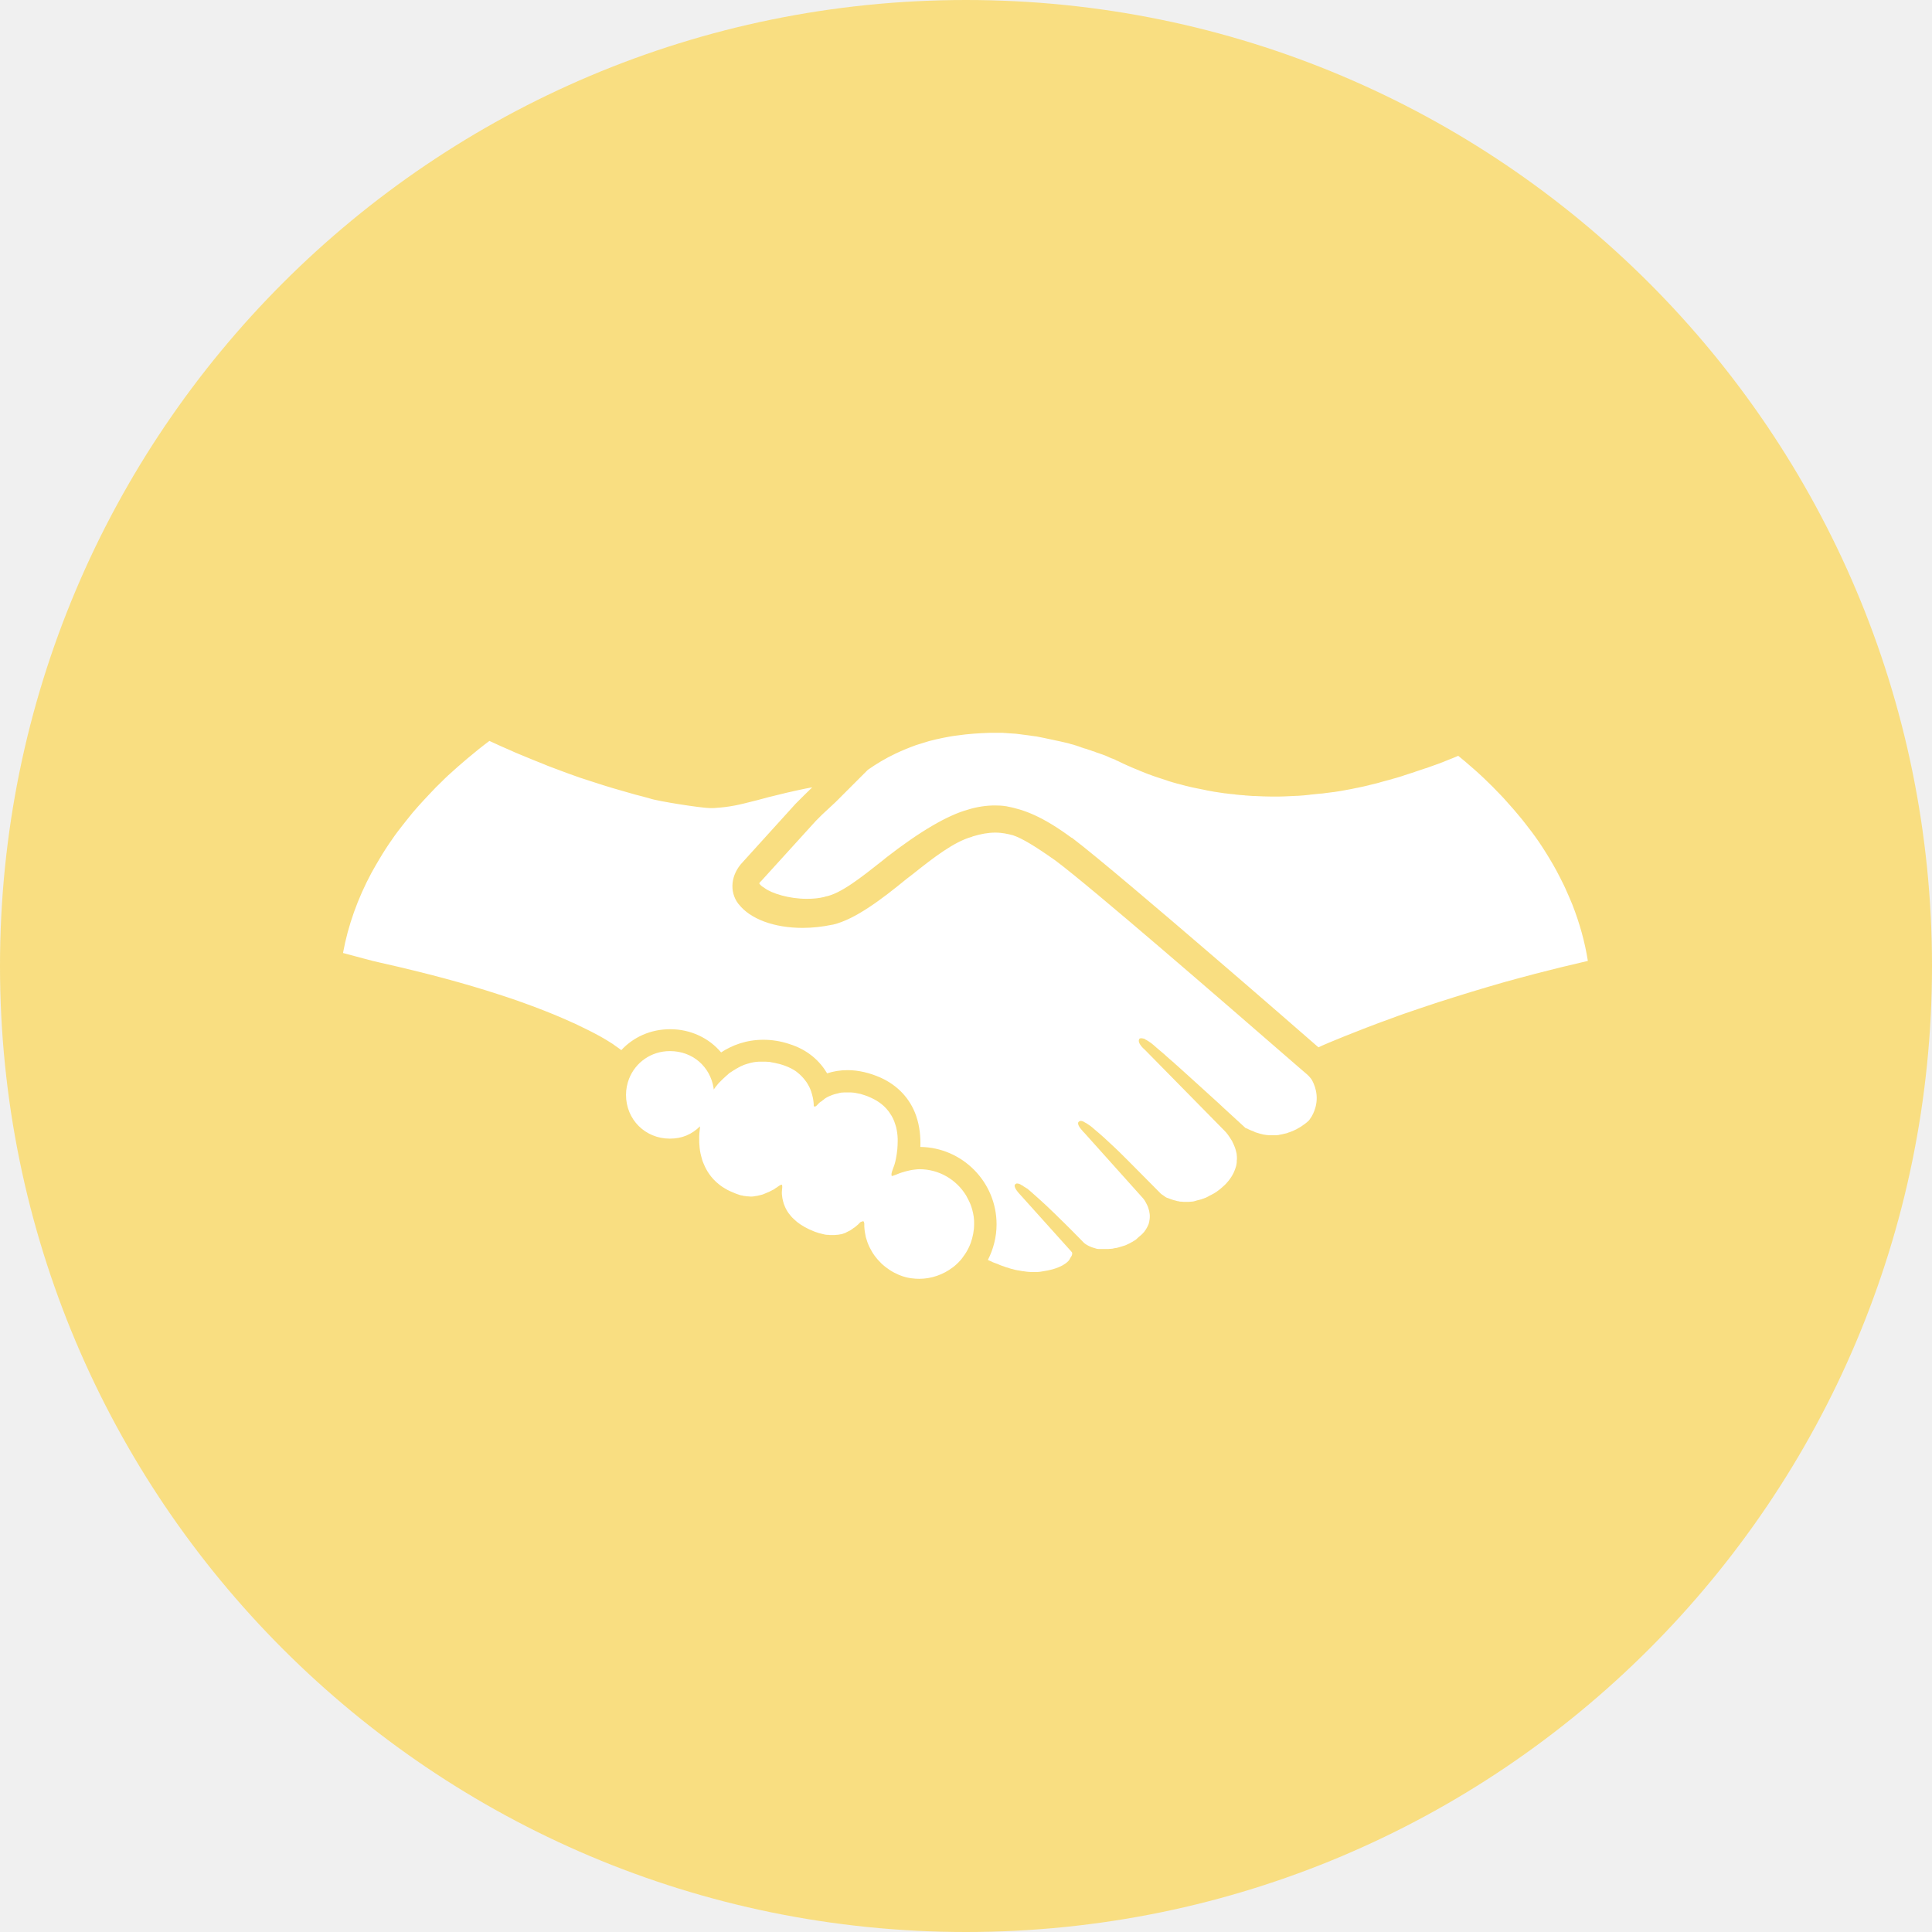
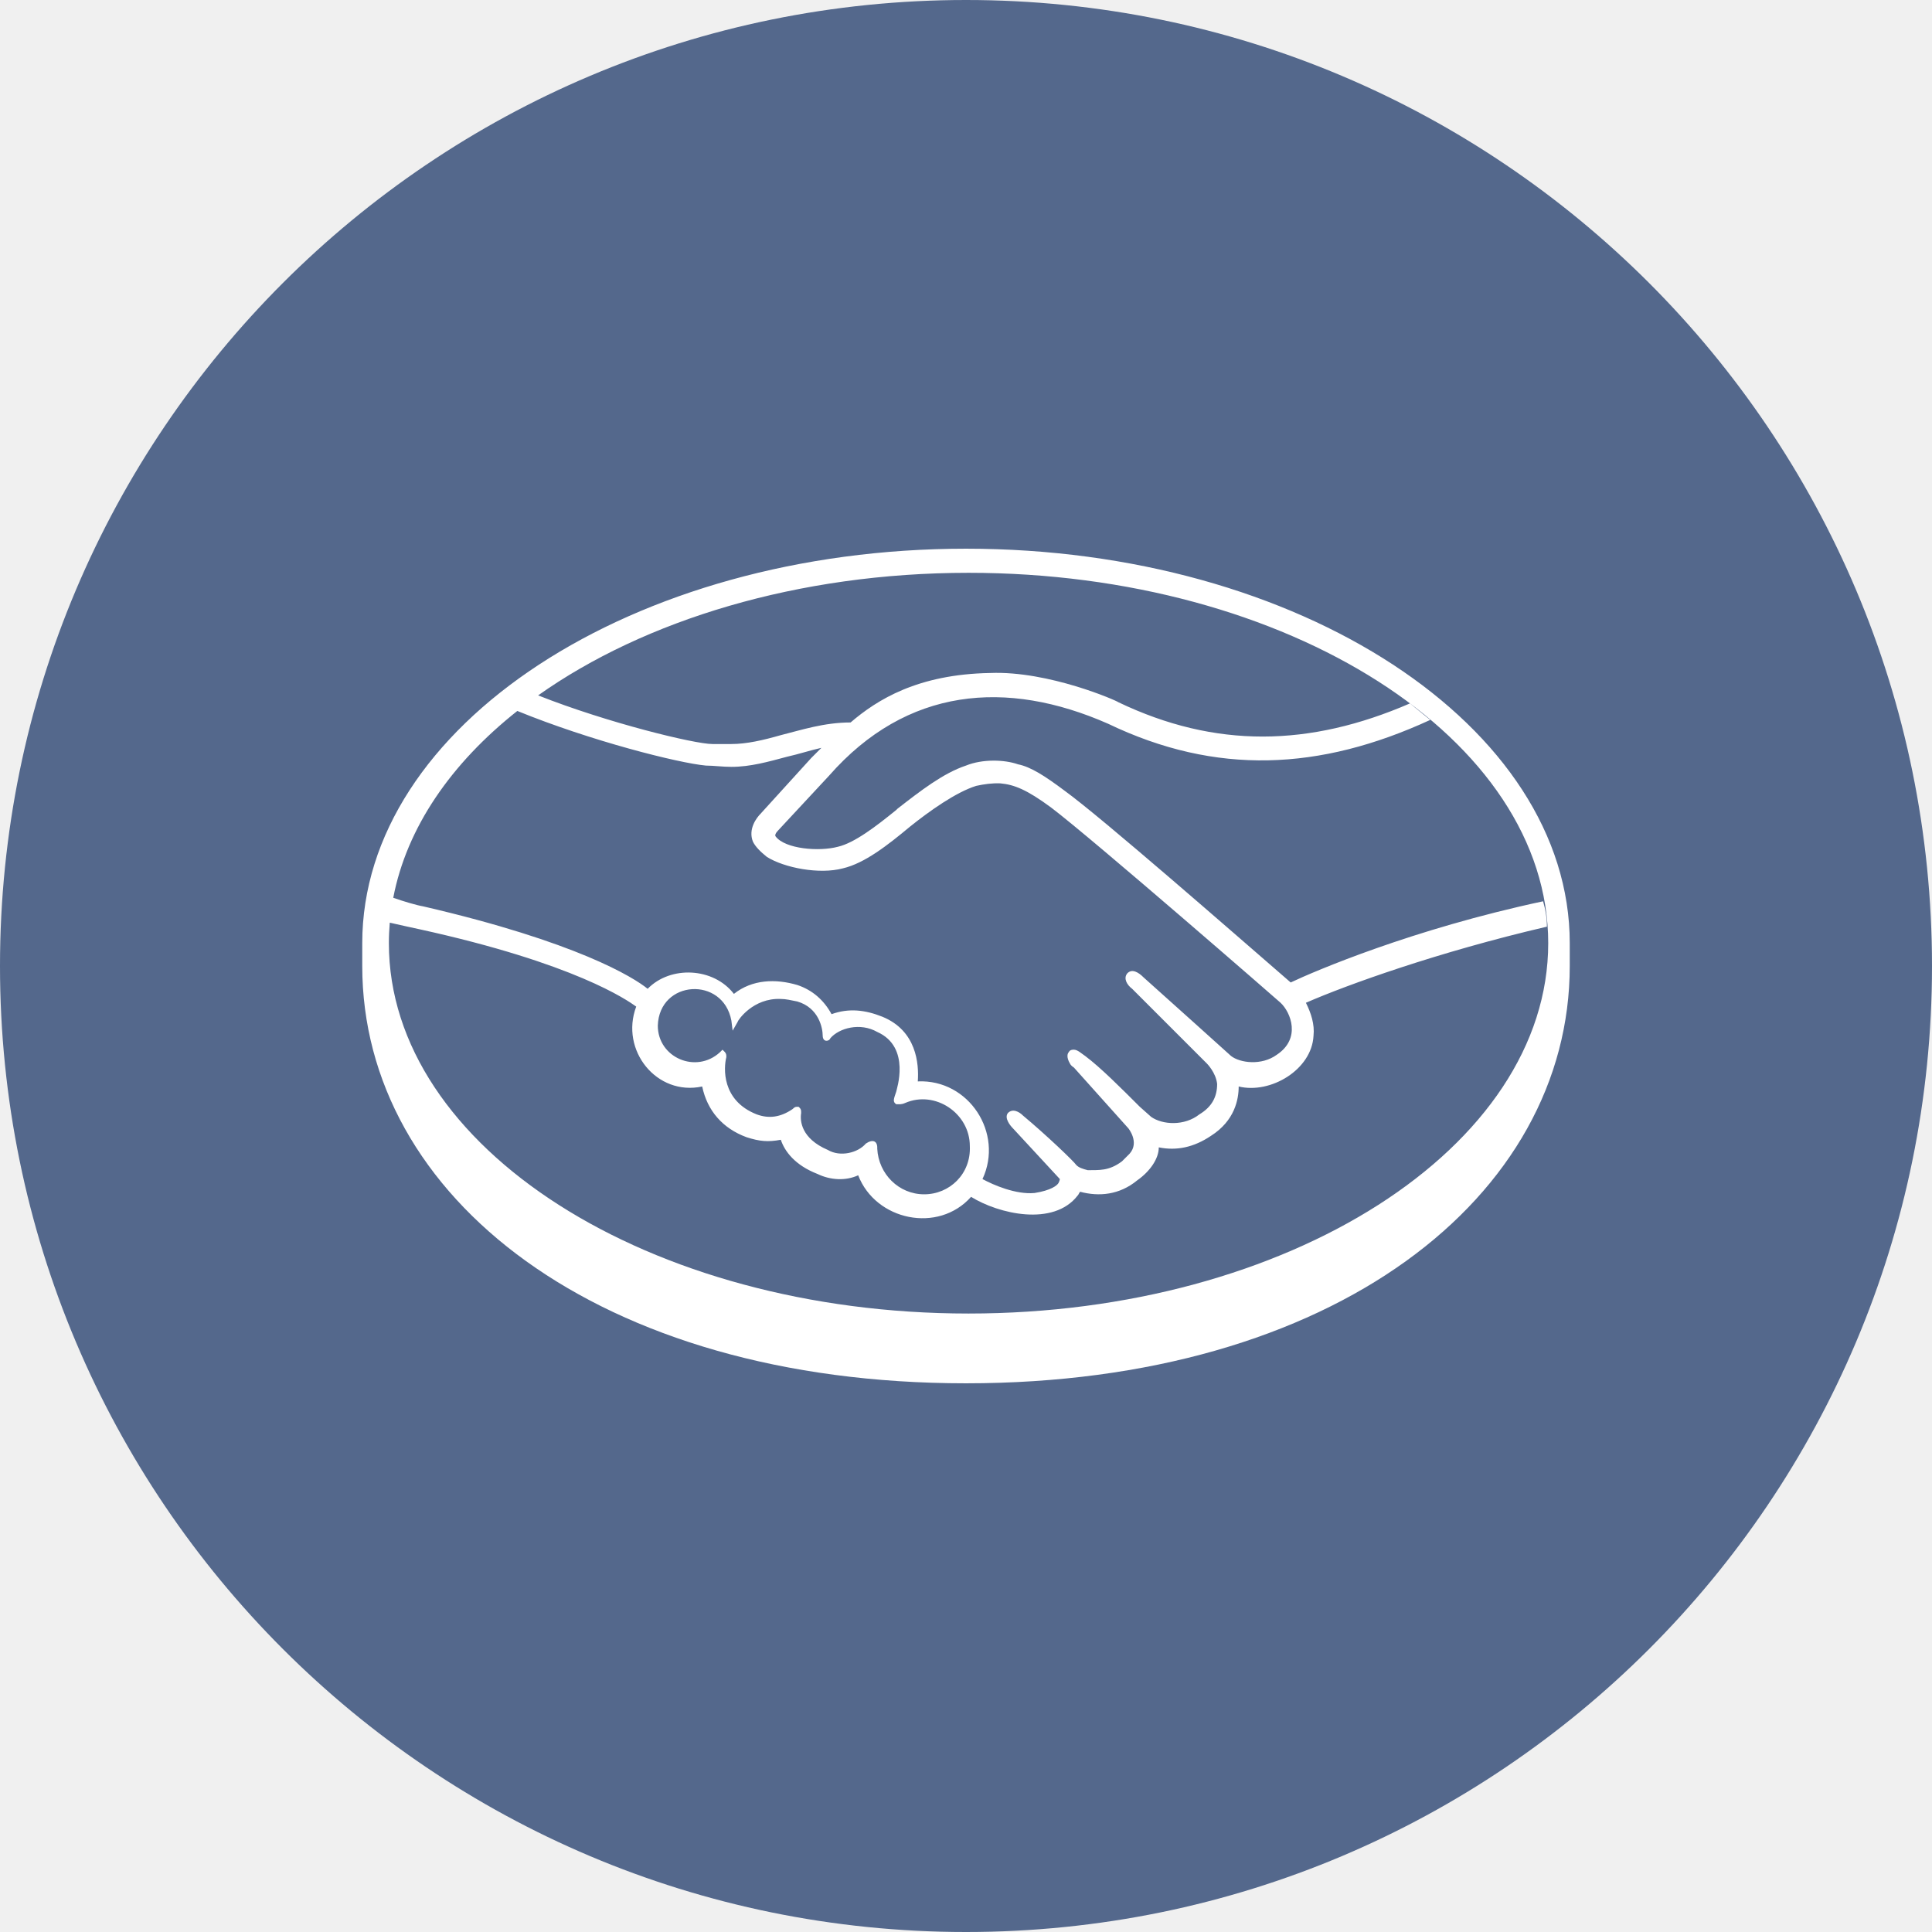
- <svg xmlns="http://www.w3.org/2000/svg" width="1024" height="1024" viewBox="0 0 1024 1024" fill="none">
-   <g clip-path="url(#clip0_2_2796)">
-     <path d="M512 1024C794.77 1024 1024 794.77 1024 512C1024 229.23 794.77 0 512 0C229.23 0 0 229.23 0 512C0 794.77 229.23 1024 512 1024Z" fill="#F9DE81" />
-     <path d="M442.9 425.1L459.8 408.2C459.9 408.1 460 408.1 460 408C464.6 404.8 469.4 401.9 474.7 399.4C478.1 397.8 481.7 396.3 485.6 394.9C487.8 394.2 490 393.5 492.4 392.8C494.7 392.2 497.2 391.6 499.7 391.1C502.2 390.6 504.8 390.1 507.5 389.8C512.9 389 518.7 388.6 525 388.4H530.8C531.3 388.4 531.8 388.4 532.3 388.5C532.8 388.5 533.4 388.5 533.9 388.6C534.4 388.6 534.9 388.7 535.4 388.7C535.9 388.7 536.5 388.8 537 388.8C537.5 388.8 538 388.9 538.5 388.9C539 389 539.6 389 540.1 389.1C540.6 389.2 541.1 389.2 541.6 389.3C542.1 389.4 542.6 389.4 543.2 389.5C543.7 389.6 544.2 389.6 544.7 389.7C545.2 389.8 545.7 389.8 546.2 389.9C546.7 390 547.2 390.1 547.7 390.1C548.2 390.2 548.7 390.3 549.2 390.3L550.7 390.6L552.2 390.9L553.7 391.2C554.2 391.3 554.7 391.4 555.1 391.5C555.6 391.6 556.1 391.7 556.5 391.8C557 391.9 557.4 392 557.9 392.1C558.4 392.2 558.8 392.3 559.3 392.4C559.8 392.5 560.2 392.6 560.7 392.7C561.2 392.8 561.6 392.9 562.1 393C562.5 393.1 563 393.2 563.4 393.3C563.8 393.4 564.3 393.5 564.7 393.6C565.1 393.7 565.6 393.8 566 393.9C566.4 394 566.9 394.1 567.3 394.3L568.5 394.6C568.9 394.7 569.3 394.8 569.8 395C570.2 395.1 570.6 395.2 571 395.4C571.4 395.5 571.8 395.6 572.2 395.8C572.6 395.9 573 396 573.3 396.2C573.7 396.3 574.1 396.4 574.5 396.6C574.9 396.7 575.2 396.8 575.6 396.9C576 397 576.4 397.1 576.7 397.3C577 397.4 577.4 397.5 577.7 397.6C578.1 397.7 578.4 397.8 578.8 398C579.1 398.1 579.4 398.2 579.8 398.3C580.1 398.4 580.5 398.5 580.8 398.7L581.7 399L582.6 399.3C582.9 399.4 583.2 399.5 583.4 399.6L584.3 399.9C584.6 400 584.8 400.1 585.1 400.2C585.4 400.3 585.7 400.4 585.9 400.5C586.1 400.6 586.4 400.7 586.6 400.8C586.8 400.9 587.1 401 587.3 401.1L587.9 401.4C588.1 401.5 588.4 401.6 588.6 401.7C588.8 401.8 589 401.8 589.1 401.9C589.3 402 589.5 402.1 589.7 402.1C589.9 402.2 590 402.2 590.2 402.3C590.4 402.4 590.5 402.4 590.7 402.5C590.9 402.6 591 402.6 591.1 402.7C591.2 402.8 591.4 402.8 591.5 402.9C591.6 403 591.7 403 591.8 403.1C591.9 403.1 592 403.2 592.1 403.2C592.2 403.3 592.3 403.3 592.4 403.3C592.5 403.3 592.5 403.4 592.6 403.4C592.7 403.4 592.7 403.4 592.8 403.5C592.9 403.6 593 403.6 593 403.6C594.6 404.4 596.1 405.1 597.7 405.8C597.9 405.9 598.2 406 598.4 406.1C599.9 406.8 601.4 407.4 602.9 408C603.2 408.1 603.5 408.2 603.8 408.4L608.3 410.2C608.5 410.3 608.7 410.4 608.9 410.4C610.4 411 611.9 411.5 613.4 412C613.5 412 613.6 412.1 613.7 412.1C615.2 412.6 616.8 413.1 618.3 413.6C618.6 413.7 618.8 413.8 619.1 413.9C620.6 414.4 622.1 414.8 623.5 415.2C623.8 415.3 624.1 415.4 624.3 415.4L628.8 416.6C629 416.6 629.1 416.7 629.3 416.7C630.8 417.1 632.2 417.4 633.7 417.7C633.9 417.7 634 417.8 634.2 417.8L638.7 418.7C639 418.8 639.3 418.8 639.5 418.9C641 419.2 642.4 419.4 643.9 419.7C644.2 419.7 644.4 419.8 644.7 419.8C646.2 420 647.7 420.3 649.3 420.5H649.6C651.1 420.7 652.6 420.9 654.1 421C654.3 421 654.5 421 654.7 421.1C656.2 421.3 657.7 421.4 659.1 421.5C659.4 421.5 659.7 421.5 659.9 421.6C661.4 421.7 662.8 421.8 664.3 421.9H665C666.5 422 668.1 422 669.6 422.1C671.1 422.1 672.7 422.2 674.2 422.2H674.8C676.9 422.2 679 422.2 681.1 422.1L687.4 421.8H687.9C689.9 421.7 691.8 421.5 693.7 421.3C693.9 421.3 694.1 421.3 694.3 421.2C696.3 421 698.2 420.8 700.2 420.6H700.6C702.7 420.3 704.7 420.1 706.8 419.8H707C709 419.5 711 419.2 713 418.8C713.2 418.8 713.4 418.7 713.5 418.7C715.4 418.4 717.3 418 719.1 417.6C719.3 417.6 719.5 417.5 719.7 417.5C721.6 417.1 723.5 416.7 725.5 416.2C725.6 416.2 725.7 416.2 725.8 416.1C727.8 415.6 729.8 415.2 731.7 414.6C731.8 414.6 731.9 414.5 732 414.5C733.9 414 735.8 413.5 737.6 413C737.8 412.9 738 412.9 738.2 412.8C740 412.3 741.8 411.8 743.6 411.2C743.8 411.1 743.9 411.1 744.1 411C746 410.4 747.8 409.8 749.7 409.2C749.8 409.2 749.8 409.2 749.9 409.1C751.8 408.5 753.7 407.8 755.6 407.2C755.7 407.2 755.9 407.1 756 407.1C757.8 406.5 759.5 405.8 761.3 405.2C761.5 405.1 761.7 405.1 761.9 405C763.6 404.4 765.3 403.7 767 403C767.2 402.9 767.3 402.9 767.5 402.8C769.3 402.1 771.1 401.4 772.9 400.6C773.1 400.8 773.3 400.9 773.5 401.1C775.5 402.7 777.4 404.3 779.3 406C780.7 407.2 782.1 408.4 783.4 409.6C785.5 411.5 787.5 413.4 789.4 415.3C790.5 416.4 791.6 417.4 792.6 418.5C793.6 419.5 794.6 420.6 795.6 421.6C796.7 422.8 797.8 423.9 798.8 425.1C801.1 427.6 803.2 430.1 805.3 432.6C806.3 433.8 807.3 435 808.2 436.2C809.4 437.8 810.7 439.4 811.9 441C814.4 444.3 816.7 447.7 818.9 451.2C821.8 455.8 824.5 460.4 826.9 465.2C828.1 467.6 829.3 469.9 830.3 472.3C831.4 474.7 832.4 477.1 833.4 479.5C837.2 489.2 840 499.2 841.6 509.3C832 511.5 822.7 513.8 813.8 516.1C808.2 517.6 802.8 519 797.5 520.5C794.3 521.4 791.2 522.3 788.2 523.2L785.2 524.1L779.2 525.9C773.3 527.7 767.7 529.5 762.3 531.2L759.6 532.1C754.3 533.8 749.3 535.6 744.5 537.2C742.1 538 739.8 538.9 737.6 539.7C727.9 543.2 719.7 546.4 713 549.1C711.5 549.7 710 550.3 708.6 550.9C707.2 551.5 705.9 552 704.7 552.5C702.4 553.5 700.4 554.3 698.8 555.1C691.7 548.9 665.4 526 643 506.8C615.8 483.4 580.8 453.6 568.1 444H567.9C552.4 432.6 542.8 429.1 533.2 427.3H533C531.2 427 529.3 426.9 527.3 426.9C522.7 426.9 517.5 427.7 513.1 429.1C502.2 432.1 487.7 440.6 470 454.3L467.8 456.1C456.4 465.1 445.6 473.7 437.5 475.2L437.2 475.3L436.9 475.4C434.1 476.1 431 476.4 427.7 476.4C418.1 476.4 409.1 473.5 405.4 470.8L405 470.5L404.5 470.2C403.7 469.7 403 469.1 402.4 468.2C402.6 467.9 402.8 467.5 403.2 467.2L403.4 467L403.6 466.8L432.4 435.1L435.7 431.8L442.9 425.1ZM515.4 641.5C514.9 639.6 514.3 637.9 513.4 636.2C513 635.4 512.5 634.5 512.1 633.7C507 625.3 497.8 619.7 487.3 619.7C486.5 619.7 485.7 619.8 484.8 619.9C484 620 483.2 620.1 482.3 620.3C480.7 620.6 479.1 621.1 477.8 621.5C477.1 621.7 476.5 622 475.9 622.2C475.8 622.2 475.7 622.3 475.7 622.3C474.9 622.6 474.3 622.8 473.8 623C473.3 623.2 472.9 623.3 472.8 623.3C472.5 623.3 472.5 622.9 472.5 622.2C472.6 621.7 472.7 621.1 472.9 620.6C473.1 620 473.3 619.4 473.5 618.9C473.6 618.6 474.1 617.5 474.5 615.8C474.6 615.2 474.8 614.6 474.9 613.9C475 613.2 475.2 612.4 475.3 611.6C475.4 610.8 475.5 610 475.6 609.1C475.7 607.8 475.8 606.4 475.8 604.9C475.8 603.9 475.8 602.9 475.7 601.9C475.5 599.9 475.2 597.9 474.5 595.9C473.9 593.9 473 591.9 471.7 590.1C471.4 589.6 471.1 589.2 470.7 588.7C468.6 586 465.7 583.7 461.8 581.9C461.3 581.7 460.7 581.4 460.2 581.2C460 581.1 459.9 581.1 459.7 581C459.3 580.9 459 580.7 458.6 580.6C458.4 580.5 458.2 580.5 458 580.4C457.7 580.3 457.4 580.2 457 580.1C456.8 580 456.6 580 456.4 579.9C456.1 579.8 455.8 579.7 455.5 579.7C455.3 579.7 455.1 579.6 455 579.6C454.7 579.5 454.3 579.5 454 579.4C453.9 579.4 453.7 579.3 453.6 579.3C453.1 579.2 452.7 579.2 452.2 579.1H452C451.6 579.1 451.2 579 450.9 579H447.6C447.1 579 446.7 579.1 446.2 579.1H445.9C445.5 579.2 445.2 579.2 444.9 579.3C444.8 579.3 444.7 579.3 444.6 579.4L443.4 579.7H443.3C442.9 579.8 442.6 579.9 442.2 580C442.1 580 442 580.1 441.9 580.1L441 580.4C440.9 580.4 440.9 580.4 440.8 580.5C440.4 580.6 440.1 580.8 439.8 580.9C439.7 580.9 439.6 581 439.5 581C439.2 581.1 439 581.3 438.7 581.4C438.6 581.4 438.5 581.5 438.5 581.5C438.2 581.7 437.9 581.8 437.6 582L437.5 582.1C437.3 582.2 437 582.4 436.8 582.6L436.6 582.8C436.4 583 436.1 583.1 435.9 583.3C435.9 583.3 435.8 583.3 435.8 583.4C435.6 583.6 435.3 583.8 435.1 583.9C435 583.9 435 584 434.9 584C434.7 584.1 434.6 584.3 434.4 584.4L434.3 584.5C434.1 584.7 433.9 584.8 433.8 585L433.7 585.1L433.3 585.5L433.2 585.6C433.1 585.8 432.9 585.9 432.8 586C432.4 586.4 432.1 586.5 431.8 586.5C431.5 586.5 431.3 586.3 431.3 586V585.6C431.3 585 431.2 584.2 431.1 583.4C431 583 431 582.5 430.9 582.1C430.7 581 430.3 579.7 429.9 578.4C429.6 577.6 429.3 576.8 428.9 576C428.6 575.5 428.3 574.9 428 574.4C427.7 573.9 427.3 573.3 426.9 572.8C425.7 571.2 424.3 569.7 422.5 568.3C421.9 567.8 421.3 567.4 420.6 567C418.9 566 416.9 565.1 414.7 564.4C414.1 564.2 413.6 564.1 413 563.9C412.8 563.9 412.7 563.8 412.5 563.8C412.1 563.7 411.6 563.6 411.2 563.5C411.1 563.5 411 563.4 410.8 563.4C410.3 563.3 409.7 563.2 409.2 563.1C409.1 563.1 408.9 563.1 408.8 563C408.4 562.9 408 562.9 407.6 562.8H407.2C406.7 562.8 406.2 562.7 405.7 562.7H402.2C401.9 562.7 401.5 562.8 401.2 562.8H400.8C399.9 562.9 398.9 563.1 398 563.3C397.9 563.3 397.8 563.4 397.6 563.4C397.3 563.5 397 563.6 396.6 563.7C396.5 563.7 396.3 563.8 396.2 563.8L395.3 564.1C395.2 564.1 395.1 564.2 394.9 564.2C394.6 564.3 394.2 564.5 393.9 564.6C393.8 564.6 393.8 564.6 393.7 564.7C393.3 564.9 392.9 565 392.5 565.2C392.5 565.2 392.4 565.2 392.4 565.3C392.1 565.5 391.7 565.6 391.4 565.8C391.3 565.9 391.2 565.9 391.1 566C390.8 566.1 390.6 566.3 390.3 566.4C390.2 566.5 390.1 566.5 390 566.6C389.7 566.8 389.5 566.9 389.2 567.1C389.1 567.1 389 567.2 389 567.2C388.3 567.6 387.7 568.1 387 568.5C386.9 568.5 386.9 568.6 386.8 568.6C386.5 568.8 386.3 569 386.1 569.2C386 569.3 385.9 569.3 385.9 569.4C385.7 569.6 385.5 569.7 385.3 569.9C385.2 570 385.1 570 385.1 570.1C384.9 570.3 384.6 570.5 384.4 570.7L384.3 570.8C383.8 571.3 383.3 571.7 382.8 572.2L382.6 572.4L382.1 572.9L381.9 573.1L381.4 573.6L381.2 573.8L380.7 574.3V574.4L380.6 574.5C380.4 574.7 380.2 574.9 380.1 575.1L380 575.2C379.9 575.4 379.7 575.5 379.6 575.7L379.4 575.9C379.3 576 379.2 576.2 379.1 576.3C379.1 576.4 379 576.4 379 576.5C378.9 576.6 378.8 576.7 378.7 576.9L378.6 577C378.5 577.2 378.4 577.3 378.3 577.5C378.3 577.2 378.2 576.9 378.2 576.6C376.4 565.4 367.2 557.1 355.1 557.1C345.1 557.1 336.8 563.1 333.4 571.8C332.4 574.4 331.8 577.3 331.8 580.3C331.8 593.4 342 603.5 355 603.5C361.5 603.5 366.6 601.3 371 597V597.7C370.8 599.2 370.5 601.6 370.6 604.5C370.6 605.2 370.6 606 370.7 606.8C370.8 608.8 371.1 610.9 371.7 613C372 614.3 372.4 615.6 373 616.9C373.7 618.6 374.6 620.4 375.8 622.1C377.2 624.2 379.1 626.2 381.4 628C382.3 628.7 383.3 629.4 384.4 630C386 631 387.9 631.8 389.9 632.6C390.4 632.8 390.9 633 391.3 633.1C391.4 633.1 391.5 633.2 391.6 633.2C392.1 633.4 392.5 633.5 393 633.6H393.2L394.4 633.9H394.7C395.1 634 395.6 634 396 634.1H396.3C396.7 634.1 397.1 634.1 397.5 634.2H397.9C398.4 634.2 398.9 634.2 399.5 634.1C399.7 634.1 399.8 634.1 400 634C400.5 633.9 400.9 633.9 401.4 633.8C401.5 633.8 401.7 633.8 401.8 633.7C402.4 633.6 402.9 633.4 403.5 633.3C403.6 633.3 403.7 633.2 403.9 633.2C404.3 633.1 404.8 632.9 405.2 632.7C405.4 632.6 405.5 632.6 405.7 632.5C406.2 632.3 406.6 632.1 407.1 631.9C407.2 631.9 407.3 631.8 407.4 631.8C407.9 631.5 408.5 631.3 409 631C409.1 630.9 409.3 630.8 409.4 630.8C409.8 630.6 410.2 630.4 410.6 630.1C410.7 630 410.9 629.9 411 629.8C411.5 629.5 412 629.2 412.5 628.8C412.7 628.6 413 628.5 413.1 628.4C413.2 628.4 413.2 628.3 413.3 628.3C413.4 628.2 413.5 628.2 413.7 628.1C413.7 628.1 413.8 628.1 413.8 628C413.9 628 414 627.9 414.1 627.9H414.2C414.3 627.9 414.4 627.9 414.4 628C414.5 628 414.5 628.1 414.5 628.2C414.5 628.3 414.6 628.4 414.6 628.5V629.5C414.6 629.8 414.5 630.2 414.5 630.5C414.5 630.9 414.4 631.3 414.4 631.7V632.3C414.4 632.7 414.4 633.2 414.5 633.6C414.6 634.5 414.7 635.5 415 636.5C415.2 637.5 415.6 638.6 416.1 639.7C416.3 640.2 416.6 640.8 416.9 641.3C417.2 641.8 417.5 642.4 417.9 642.9C418.7 644 419.6 645.1 420.7 646.1C421.3 646.6 421.9 647.2 422.5 647.7C424.8 649.5 427.7 651.2 431.3 652.6C431.7 652.8 432.1 652.9 432.6 653.1C432.7 653.1 432.9 653.2 433 653.2C433.3 653.3 433.6 653.4 433.8 653.5C434 653.5 434.1 653.6 434.2 653.6C434.5 653.7 434.7 653.7 435 653.8C435.1 653.8 435.3 653.9 435.4 653.9C435.7 654 435.9 654 436.2 654.1C436.3 654.1 436.5 654.2 436.6 654.2C436.9 654.3 437.2 654.3 437.5 654.4H437.7C438.1 654.5 438.4 654.5 438.8 654.5H439.1C439.3 654.5 439.6 654.5 439.8 654.6H442.2C442.6 654.6 442.9 654.5 443.2 654.5H443.5C443.8 654.5 444 654.4 444.3 654.4H444.5C444.8 654.3 445.1 654.3 445.5 654.2H445.7C446 654.1 446.2 654.1 446.5 654C446.6 654 446.7 653.9 446.8 653.9C447.1 653.8 447.3 653.7 447.6 653.6H447.7C448 653.5 448.3 653.4 448.5 653.2C448.6 653.2 448.6 653.1 448.7 653.1L449.3 652.8C449.4 652.8 449.4 652.7 449.5 652.7C449.8 652.6 450 652.4 450.3 652.3C450.4 652.3 450.4 652.2 450.5 652.2C450.7 652.1 450.9 652 451.1 651.8C451.2 651.8 451.2 651.7 451.3 651.7C451.5 651.6 451.7 651.4 452 651.2C452.2 651 452.4 650.9 452.7 650.7C452.8 650.7 452.8 650.6 452.9 650.6C453.1 650.5 453.2 650.3 453.4 650.2L453.5 650.1C453.7 649.9 453.9 649.8 454.1 649.6L454.2 649.5C454.4 649.4 454.5 649.2 454.7 649.1L454.8 649C455 648.8 455.2 648.7 455.3 648.5L455.8 648L455.9 647.9C456.1 647.8 456.2 647.6 456.4 647.6H456.5C456.6 647.5 456.7 647.5 456.9 647.4H457C457.1 647.4 457.2 647.3 457.3 647.3H457.6C457.6 647.3 457.7 647.3 457.7 647.4L457.8 647.5C457.8 647.5 457.9 647.6 457.9 647.7C457.9 647.8 458 647.9 458 648V648.1C458 648.2 458 648.3 458.1 648.4V650.1C458.2 652 458.5 653.9 458.9 655.7C459.4 657.5 460 659.2 460.8 660.9C461.6 662.5 462.5 664.1 463.6 665.6C464.7 667.1 465.9 668.4 467.2 669.7C467.9 670.3 468.5 670.9 469.3 671.5C470.7 672.6 472.2 673.6 473.9 674.5C474.7 674.9 475.5 675.3 476.4 675.7C477.7 676.2 479 676.7 480.3 677C481.2 677.2 482.1 677.4 483 677.5C484.4 677.7 485.8 677.8 487.2 677.8C493.8 677.8 500 675.5 504.9 671.8C505.2 671.6 505.4 671.4 505.7 671.2C506.4 670.6 507.1 670 507.8 669.3C508.8 668.3 509.7 667.3 510.5 666.1C510.8 665.7 511 665.3 511.3 665C512.6 663.1 513.7 661 514.5 658.8C515.6 655.7 516.3 652.3 516.3 648.9C516.4 646.2 516 643.8 515.4 641.5ZM695.6 572.9C694.7 571.1 692.7 569.4 692.7 569.4L688.4 565.7C686.2 563.8 682.6 560.7 677.9 556.6C650.7 533 578.6 470.4 559.4 456.1C548.2 448.2 541.8 444.4 536.9 442.7C534.1 442 531.2 441.3 527.5 441.3C523.8 441.3 519.9 442 515.6 443.3L515.4 443.4L515.2 443.5C505.6 446.1 494.5 454.8 483.8 463.3C482.6 464.2 481.5 465.1 480.3 466C467.2 476.7 453.3 487.3 441.4 490.1H441.2C436 491.2 430.7 491.8 425.4 491.8C410.3 491.8 397.6 487.1 391.5 479.2L391.4 479.1L391.3 479C386.4 472.5 387.4 463.5 393.6 457L421.7 426L421.9 425.8L422.1 425.6C424.9 422.8 427.7 420 430.5 417.3C426 418.1 421.6 419.1 417.2 420.1C413.9 420.9 410.6 421.7 407.4 422.5C405.4 423 403.4 423.6 401.4 424.1C400.1 424.4 398.7 424.8 397.4 425.1C395.4 425.6 393.5 426.1 391.6 426.5C388.4 427.2 385.2 427.7 382 428C380.7 428.1 379.5 428.2 378.2 428.3H376.3C372 428.3 348.7 424.7 344.4 423.2C341.9 422.5 339.4 421.8 336.9 421.2C335.3 420.7 333.6 420.3 332 419.8C329.6 419.1 327.1 418.4 324.7 417.7C323.1 417.2 321.4 416.7 319.8 416.2C319 415.9 318.2 415.7 317.3 415.4C314.8 414.6 312.4 413.8 309.9 413C308.2 412.5 306.6 411.9 304.9 411.3C302.4 410.4 299.8 409.5 297.2 408.5C295.4 407.8 293.7 407.2 291.9 406.5C290.7 406.1 289.6 405.6 288.4 405.1C287.1 404.6 285.8 404.1 284.4 403.5C283.7 403.2 283.1 403 282.4 402.7C280 401.7 277.5 400.7 274.9 399.6C273.6 399.1 272.3 398.5 271 397.9C267.3 396.3 263.4 394.6 259.4 392.7C255.5 395.6 251.8 398.6 248.1 401.7C244.4 404.8 240.9 407.9 237.5 411C236.4 412 235.3 413.1 234.2 414.2C232 416.3 229.8 418.5 227.8 420.7C225.7 422.9 223.7 425.1 221.7 427.3C219.7 429.5 217.8 431.8 216 434.1C214.1 436.4 212.4 438.7 210.6 441C209.7 442.2 208.9 443.3 208.1 444.5C205.6 448 203.3 451.6 201.1 455.3C199.6 457.7 198.3 460.2 196.9 462.6C189.6 476.2 184.5 490.4 181.8 505.1C187.6 506.6 197.8 509.5 201.4 510.2C226.4 515.8 246.9 521.4 263.5 526.8C266.4 527.7 269.3 528.7 272 529.6C280.1 532.4 287.2 535.1 293.3 537.6C296.4 538.9 299.3 540.1 301.9 541.3C302.7 541.7 303.6 542.1 304.4 542.4C309.9 545 314.5 547.3 318.1 549.3L320.2 550.5C320.5 550.7 320.9 550.9 321.2 551.1C322.2 551.7 323.2 552.3 324.1 552.9C324.4 553.1 324.6 553.2 324.9 553.4C325.2 553.6 325.5 553.8 325.7 554C325.9 554.2 326.2 554.3 326.4 554.5C326.7 554.7 327.1 555 327.4 555.2C327.7 555.4 327.9 555.6 328.1 555.7C328.2 555.8 328.3 555.8 328.4 555.9C328.7 556.1 329 556.4 329.3 556.6C335.7 549.7 344.8 545.5 355.2 545.5C366.1 545.5 375.8 550.2 382.2 557.8C388 554 395.5 551.1 404.6 551.1C409.1 551.1 413.7 551.8 418.2 553.3C428.3 556.4 434.6 562.5 438.4 568.9C441.7 567.8 445.3 567.2 449.3 567.2C455 567.2 460.9 568.6 466.8 571.2C475.8 575.3 482.3 582.2 485.5 591.2C487.5 596.9 488 602.7 487.8 607.9C510.1 608.2 528.2 626.5 528.2 648.9C528.2 655.7 526.5 662.1 523.6 667.8C523.9 667.9 524.2 668.1 524.5 668.2C524.7 668.3 525 668.4 525.2 668.5C525.5 668.7 525.9 668.8 526.2 669C526.5 669.1 526.7 669.2 527 669.3C527.3 669.4 527.7 669.6 528.1 669.7C528.4 669.8 528.6 669.9 528.9 670C529.3 670.2 529.6 670.3 530 670.5C530.3 670.6 530.6 670.7 530.8 670.8C531.2 670.9 531.6 671.1 532 671.2C532.3 671.3 532.6 671.4 532.8 671.5C533.2 671.7 533.7 671.8 534.2 671.9C534.5 672 534.7 672.1 535 672.2C535.6 672.4 536.2 672.6 536.9 672.7C537 672.7 537.1 672.8 537.2 672.8C537.9 673 538.7 673.2 539.4 673.3C539.6 673.3 539.9 673.4 540.1 673.4C540.6 673.5 541.2 673.6 541.7 673.7C542 673.7 542.3 673.8 542.6 673.8C543.1 673.9 543.6 673.9 544 674C544.3 674 544.6 674.1 545 674.1C545.5 674.1 545.9 674.2 546.4 674.2H549.5C550.2 674.2 551 674.1 551.7 674C553 673.8 554.1 673.6 555.2 673.4C556.3 673.2 557.2 672.9 558.1 672.7C559 672.4 559.8 672.2 560.5 671.9C561.6 671.5 562.5 671 563.3 670.6C563.8 670.3 564.3 670 564.7 669.7C565.1 669.4 565.5 669.1 565.8 668.8C566.3 668.4 566.6 667.9 566.9 667.5C567.1 667 567.4 666.6 567.7 666.1C567.8 665.9 567.9 665.7 568 665.6C568.2 665.2 568.3 664.7 568.3 664.3C568.3 663.9 568.1 663.6 567.7 663.2L554.3 648.3L541 633.5C541 633.5 538.1 630.6 537.8 628.8C537.7 628.4 537.8 628 538.1 627.7C538.2 627.6 538.3 627.5 538.4 627.5C538.4 627.5 538.5 627.5 538.5 627.4C538.6 627.4 538.6 627.3 538.7 627.3H539.3C539.5 627.3 539.6 627.3 539.8 627.4H539.9C540.1 627.4 540.2 627.5 540.4 627.6H540.5L541.1 627.9C541.1 627.9 541.2 627.9 541.2 628C541.4 628.1 541.5 628.2 541.7 628.3H541.8C542 628.4 542.2 628.5 542.4 628.7L542.5 628.8C542.7 628.9 542.9 629 543.1 629.2H543.2C543.4 629.3 543.6 629.5 543.8 629.6C544 629.7 544.2 629.9 544.5 630C545.8 631.1 547.1 632.2 548.4 633.4C550.2 635 551.9 636.5 553.6 638.1C554.9 639.3 556.2 640.5 557.4 641.7C558.7 642.9 559.9 644.1 561 645.2C563.4 647.5 565.5 649.6 567.4 651.5C571.4 655.5 574.1 658.3 574.1 658.3L574.6 658.8C575.2 659.3 576.4 660.2 578.5 661C578.8 661.1 579 661.2 579.4 661.3C580 661.5 580.7 661.7 581.4 661.9C581.7 661.9 582 662 582.3 662H587.4C587.7 662 588 661.9 588.4 661.9H588.8C589.1 661.9 589.4 661.8 589.7 661.8C589.8 661.8 590 661.8 590.1 661.7C590.4 661.6 590.8 661.6 591.1 661.5H591.4C591.8 661.4 592.3 661.3 592.7 661.2C592.8 661.2 592.9 661.1 593 661.1C593.3 661 593.7 660.9 594 660.8C594.1 660.8 594.3 660.7 594.4 660.7L595.3 660.4C595.4 660.4 595.6 660.3 595.7 660.3C596.1 660.2 596.5 660 596.8 659.9C596.9 659.9 596.9 659.9 597 659.8C597.4 659.6 597.9 659.4 598.3 659.2C598.4 659.1 598.6 659.1 598.7 659C599 658.8 599.3 658.7 599.6 658.5C599.7 658.4 599.9 658.3 600 658.3C600.3 658.1 600.6 658 600.8 657.8C600.9 657.7 601.1 657.6 601.2 657.6C601.6 657.3 602 657.1 602.3 656.8C603 656.1 603.9 655.3 604.8 654.6C605.2 654.2 605.6 653.9 605.9 653.5C606.1 653.3 606.2 653.1 606.4 653C606.5 652.8 606.6 652.6 606.7 652.5C606.9 652.2 607.1 651.9 607.3 651.7C607.9 650.8 608.3 649.9 608.7 649C608.8 648.6 609 648.3 609 647.9C609.1 647.6 609.2 647.2 609.2 646.9C609.3 646.4 609.4 645.9 609.4 645.4C609.5 644.1 609.3 642.9 609.1 641.9C609 641.5 608.9 641.2 608.8 640.8C608.8 640.7 608.7 640.6 608.7 640.5C608.4 639.4 607.9 638.5 607.5 637.7C606.7 636.1 605.9 635.2 605.9 635.2L574.7 600.4L574 599.7C573.9 599.6 573.8 599.5 573.7 599.3C573.5 599 573.2 598.8 573 598.5C572.8 598.2 572.5 597.9 572.3 597.6C572.2 597.4 572.1 597.3 572 597.1C571.6 596.5 571.4 595.8 571.4 595.3C571.4 595 571.5 594.8 571.7 594.6C571.8 594.5 571.9 594.4 572 594.4C572 594.4 572.1 594.4 572.1 594.3C572.2 594.3 572.2 594.2 572.3 594.2H572.4C572.5 594.2 572.5 594.2 572.6 594.1H572.9C573.1 594.1 573.2 594.1 573.4 594.2H573.5C573.7 594.2 573.8 594.3 574 594.4H574.1L574.7 594.7L574.8 594.8C575 594.9 575.2 595 575.3 595.1H575.4C575.6 595.2 575.8 595.3 576 595.5C576.1 595.5 576.1 595.6 576.2 595.6C576.4 595.7 576.6 595.8 576.7 596H576.8C577 596.1 577.2 596.3 577.4 596.4C577.6 596.6 577.9 596.7 578.1 596.9C578.7 597.4 579.4 597.9 580 598.5C583.3 601.2 587 604.6 590.8 608.2C591.6 608.9 592.3 609.7 593.1 610.4C596.2 613.4 599.4 616.7 602.7 620C606.8 624.1 610.9 628.3 615 632.4L615.3 632.7C615.3 632.7 615.4 632.7 615.4 632.8C615.5 632.9 615.6 632.9 615.7 633L615.8 633.1C615.9 633.2 616 633.2 616.1 633.3C616.1 633.3 616.2 633.4 616.3 633.4C616.4 633.5 616.6 633.6 616.7 633.7C616.7 633.7 616.8 633.7 616.8 633.8C617 633.9 617.2 634 617.4 634.2C617.4 634.2 617.5 634.2 617.5 634.3C617.7 634.4 617.8 634.5 618 634.6C618.1 634.6 618.2 634.7 618.2 634.7C618.4 634.8 618.5 634.9 618.7 634.9C618.8 634.9 618.9 635 619 635C619.2 635.1 619.4 635.2 619.6 635.2C619.7 635.2 619.8 635.3 619.8 635.3C620.1 635.4 620.4 635.5 620.6 635.6L621.5 635.9C621.6 635.9 621.7 636 621.8 636C622 636.1 622.3 636.1 622.5 636.2C622.6 636.2 622.7 636.3 622.9 636.3C623.1 636.3 623.3 636.4 623.6 636.5C623.7 636.5 623.8 636.5 623.9 636.6C624.2 636.6 624.4 636.7 624.7 636.7C624.8 636.7 624.9 636.7 625 636.8C625.4 636.9 625.7 636.9 626.1 636.9H626.3C626.6 636.9 626.9 637 627.2 637H630.3C630.6 637 631 636.9 631.3 636.9H631.6C631.9 636.9 632.1 636.8 632.4 636.8C632.5 636.8 632.6 636.8 632.8 636.7C633.1 636.7 633.3 636.6 633.6 636.5C633.7 636.5 633.8 636.5 633.9 636.4C634.3 636.3 634.7 636.2 635 636.1H635.1C635.5 636 635.8 635.9 636.2 635.8C636.3 635.8 636.4 635.7 636.6 635.7C636.9 635.6 637.2 635.5 637.4 635.4C637.5 635.4 637.7 635.3 637.8 635.3C638.1 635.2 638.4 635 638.8 634.9C638.9 634.9 639 634.8 639.1 634.8L640.3 634.2C640.4 634.2 640.5 634.1 640.6 634C640.9 633.8 641.2 633.7 641.6 633.5C641.7 633.4 641.9 633.4 642 633.3C642.3 633.1 642.6 633 642.9 632.8C643 632.7 643.2 632.7 643.3 632.6C643.7 632.3 644.2 632.1 644.6 631.8C645.8 631 646.9 630.1 647.9 629.2C648.9 628.3 649.8 627.5 650.5 626.6C651 626.1 651.4 625.5 651.8 625C652.6 623.9 653.3 622.8 653.8 621.7C654.2 620.9 654.5 620 654.8 619.2C655.1 618.4 655.3 617.6 655.4 616.8C655.5 616.4 655.5 616 655.5 615.6C655.5 615.2 655.5 614.8 655.6 614.4C655.6 613.6 655.6 612.9 655.5 612.2C655.5 611.7 655.4 611.3 655.3 610.9C655.1 610 654.9 609.2 654.6 608.4C654.3 607.6 654 606.8 653.6 606C653.4 605.6 653.2 605.3 653.1 604.9C652.7 604.2 652.3 603.6 651.9 603C650.4 600.6 648.9 599.2 648.9 599.2L606.8 556.4C606.8 556.4 602.4 552.8 603.9 550.6C604 550.5 604.1 550.4 604.2 550.4H604.3C604.4 550.4 604.4 550.3 604.5 550.3H605.1C605.3 550.3 605.4 550.3 605.6 550.4H605.7C605.9 550.4 606 550.5 606.2 550.5H606.3L606.9 550.8C606.9 550.8 607 550.8 607 550.9C607.2 551 607.4 551.1 607.5 551.2H607.6C607.8 551.3 608 551.4 608.2 551.6C608.2 551.6 608.3 551.7 608.4 551.7C608.6 551.8 608.8 551.9 609 552.1C609.2 552.2 609.4 552.4 609.6 552.5C609.8 552.6 610 552.8 610.2 552.9C611.1 553.6 612 554.4 613 555.3C614 556.2 615.1 557.1 616.3 558.1C616.9 558.6 617.5 559.1 618.1 559.7C619.3 560.8 620.6 561.9 621.9 563C622.5 563.6 623.2 564.2 623.9 564.8C625.2 566 626.6 567.2 628 568.5L634.3 574.2C638.5 578 642.6 581.7 646.3 585.1C646.9 585.7 647.5 586.2 648.1 586.8C655.2 593.3 660.3 598 660.3 598H660.5C660.6 598 660.6 598.1 660.7 598.1H660.8C660.9 598.1 661 598.2 661.1 598.2C661.2 598.3 661.4 598.4 661.6 598.5H661.7C661.8 598.6 662 598.7 662.1 598.7C662.2 598.7 662.2 598.8 662.3 598.8C662.5 598.9 662.6 599 662.8 599C662.8 599 662.9 599.1 663 599.1C663.2 599.2 663.5 599.3 663.7 599.4H663.8C664 599.5 664.2 599.6 664.5 599.7C664.6 599.7 664.7 599.8 664.7 599.8L665.3 600.1C665.4 600.1 665.5 600.2 665.6 600.2C666.2 600.4 666.9 600.6 667.6 600.8C667.7 600.8 667.8 600.9 667.9 600.9C668.2 601 668.4 601 668.7 601.1C668.8 601.1 668.9 601.1 669.1 601.2C669.4 601.3 669.7 601.3 670 601.4H670.2C670.6 601.5 671 601.5 671.4 601.6H671.7C672 601.6 672.3 601.7 672.7 601.7H676.3C676.7 601.7 677.1 601.6 677.5 601.6C677.7 601.6 677.8 601.6 677.9 601.5C678.4 601.4 679 601.3 679.5 601.2C680 601.1 680.6 600.9 681.2 600.8C681.4 600.8 681.5 600.7 681.7 600.7C682.2 600.6 682.6 600.4 683.1 600.2C683.2 600.2 683.4 600.1 683.5 600.1C684.1 599.9 684.7 599.6 685.3 599.4C685.4 599.3 685.6 599.3 685.7 599.2C686.2 599 686.7 598.7 687.2 598.5C687.4 598.4 687.5 598.3 687.7 598.2C688.3 597.9 688.9 597.5 689.6 597.1C691.1 596.1 692.5 595.1 693.7 593.9C693.8 593.8 694 593.6 694.1 593.4C694.4 593 694.8 592.4 695.3 591.6C699.9 583.3 697.3 576.2 695.6 572.9Z" fill="white" />
-   </g>
-   <defs>
-     <clipPath id="clip0_2_2796">
-       <rect width="1024" height="1024" fill="white" />
-     </clipPath>
-   </defs>
+ <svg xmlns="http://www.w3.org/2000/svg" version="1.1" viewBox="0 0 1024 1024">
+   <circle cx="512" cy="512" r="512" fill="#54688c" />
+   <path d="M512 290.82c-176.81 0-320 94.12-320 209.08V512c0 122.35 125.04 221.18 320 221.18S832 634.36 832 512v-12.1c0-114.96-143.19-209.08-320-209.08Zm-237.8 86c38.7 15.82 85.39 27.63 99.99 28.96 4.03 0 8.74.67 13.45.67 10.08 0 19.5-2.69 29.58-5.38 6.05-1.34 12.1-3.36 18.15-4.71l-5.38 5.38-26.89 29.58c-2.02 2.02-6.72 8.07-4.03 14.79 1.34 2.69 4.03 5.38 7.39 8.07 9.23 5.79 27.83 9.42 40.34 6.05 11.43-2.69 23.53-12.1 35.63-22.19 10.08-8.07 24.2-18.15 34.96-21.51 4.25-.93 8.47-1.51 12.77-1.34 7.39.67 14.12 3.36 26.89 12.77 22.19 16.81 121.01 102.86 121.68 103.53 5.41 5.06 11 18.96-2.02 27.56-8.06 5.88-19.45 4.33-24.2.67 0 0-34.29-30.92-46.39-41.68-2.68-2.72-6.23-4.86-8.74-2.02-2.02 2.69 0 6.05 2.69 8.07l39.66 39.66s4.71 4.71 5.38 10.76c0 6.72-2.69 12.1-9.41 16.13-7.97 6.3-19.56 5.54-25.55 1.34l-6.05-5.38c-10.08-10.08-20.84-20.84-28.91-26.89-2.02-1.34-4.03-3.36-6.05-3.36-.67 0-2.02 0-2.69 1.34-.67.67-1.34 2.69.67 6.05.67 1.34 2.02 2.02 2.02 2.02l28.91 32.27s6.05 7.39.67 13.45l-4.03 4.03c-7 5.28-12.33 4.6-18.15 4.71-2.69-.67-4.71-1.34-6.05-2.69-1.34-2.02-16.13-16.13-28.24-26.22-2.05-2.08-5.54-3.98-8.07-1.35-2.02 2.69 1.34 6.72 2.69 8.07l24.87 26.89s0 .67-.67 2.02c-.67 1.34-4.03 4.03-12.77 5.38-9.82.89-21.64-4.17-27.56-7.39 11.36-24.34-7.2-52.98-34.29-51.77.67-9.41-.67-26.89-18.82-34.29-9.05-3.61-17.72-4.65-26.89-1.34-4.03-7.39-10.08-12.77-18.15-15.46-11.49-3.38-23.87-3-33.61 4.71-10.81-14.06-33.61-15.12-45.71-2.69-7.39-6.05-37.65-24.87-118.99-43.7-3.5-.58-10.53-2.68-15.85-4.55 7.14-37.21 30.65-71.23 65.77-99.03Zm149.06 209.8c-1.31.05-1.65-.29-3.36 1.34-6.18 4.15-12.27 5.1-18.82 2.69-18.82-7.39-17.48-24.87-16.13-30.25.21-2.22-.73-2.76-2.02-4.03l-1.34 1.34c-12.64 11.61-32.94 2.89-32.94-14.12.81-24.32 34.56-26.29 38.99-2.69l.67 5.38 2.69-4.71c0-.67 8.07-12.77 22.86-12.1 2.69 0 5.38.67 8.74 1.34 11.43 3.36 13.45 14.12 13.45 18.15.08 3.72 3.57 2.95 4.03 1.35 4.64-5.44 15.83-8.51 24.87-3.36 18.15 8.07 10.08 30.92 10.08 31.6-1.34 4.03-2.02 5.38 0 6.72 1.65-.06 2.63.25 4.71-.67 15.88-6.9 34.31 5.46 34.29 22.86.67 14.79-10.76 25.55-24.2 25.55s-24.2-10.76-24.87-24.2c.22-4.11-2.37-5.18-6.05-2.69-4.17 4.92-13.57 7.27-20.17 3.36-14.12-6.05-14.79-15.46-14.12-19.5.1-1.78-.26-2.42-1.34-3.36Zm90.08 109.58c-169.41 0-307.23-88.07-307.23-196.3 0-3.65.17-7.27.48-10.87 4.36.99 13.16 2.97 15.66 3.47 82.69 18.15 110.25 37.65 114.96 41.01-8.71 23.13 10.85 47.54 34.96 42.35 2.69 12.77 10.76 22.19 23.53 26.89 6.89 2.2 11.27 2.64 18.15 1.35 2.02 6.05 7.39 13.45 19.5 18.15 6.84 3.29 14.93 3.72 21.51.67 9.24 24.01 42.44 30.99 59.83 11.43 14.56 9.06 43.69 15.88 56.47-.67.67-.67.67-1.34 1.34-2.02 9.98 2.65 20.81 1.72 30.25-6.05 6.72-4.71 11.43-11.43 11.43-17.48 9.51 1.91 18.59-.04 27.56-6.05 12.77-8.07 14.79-19.5 14.79-26.22 16.93 4.11 38.77-8.93 39.66-26.89.67-6.05-1.34-12.1-4.03-17.48 21.51-9.41 69.92-26.89 127.73-40.34 0-4.71-.67-8.74-2.02-13.45-69.24 14.79-121.01 36.98-133.78 43.03-30.25-26.22-100.17-87.39-119.66-101.51-10.76-8.07-18.15-12.77-24.87-14.12-7.21-2.53-18.84-2.88-27.56.67-12.1 4.03-24.2 13.45-36.3 22.86l-.67.67c-10.76 8.74-22.19 17.48-30.92 19.5-10.07 2.68-27.83 1.17-32.94-5.38-.67-.67 0-2.02 1.34-3.36l26.89-28.91c41.18-46.9 94.08-51.25 147.9-27.56 57.16 27.45 112.2 24.95 170.76-2.02-3.36-2.69-7.39-6.05-10.76-8.74-53.23 23.07-103.11 23.98-154.62-.67-.41-.61-36.85-16.71-67.9-15.46-38.32.67-59.83 14.12-73.95 26.22-14.12 0-26.22 4.03-36.97 6.72-9.41 2.69-18.15 4.71-26.22 4.71h-10.08c-9.32 0-55.54-11.21-92.34-25.78 56.27-39.87 137.7-64.97 228.14-64.97 169.41 0 307.23 88.07 307.23 196.3S682.77 696.2 513.36 696.2Z" fill="#fff" />
</svg>
